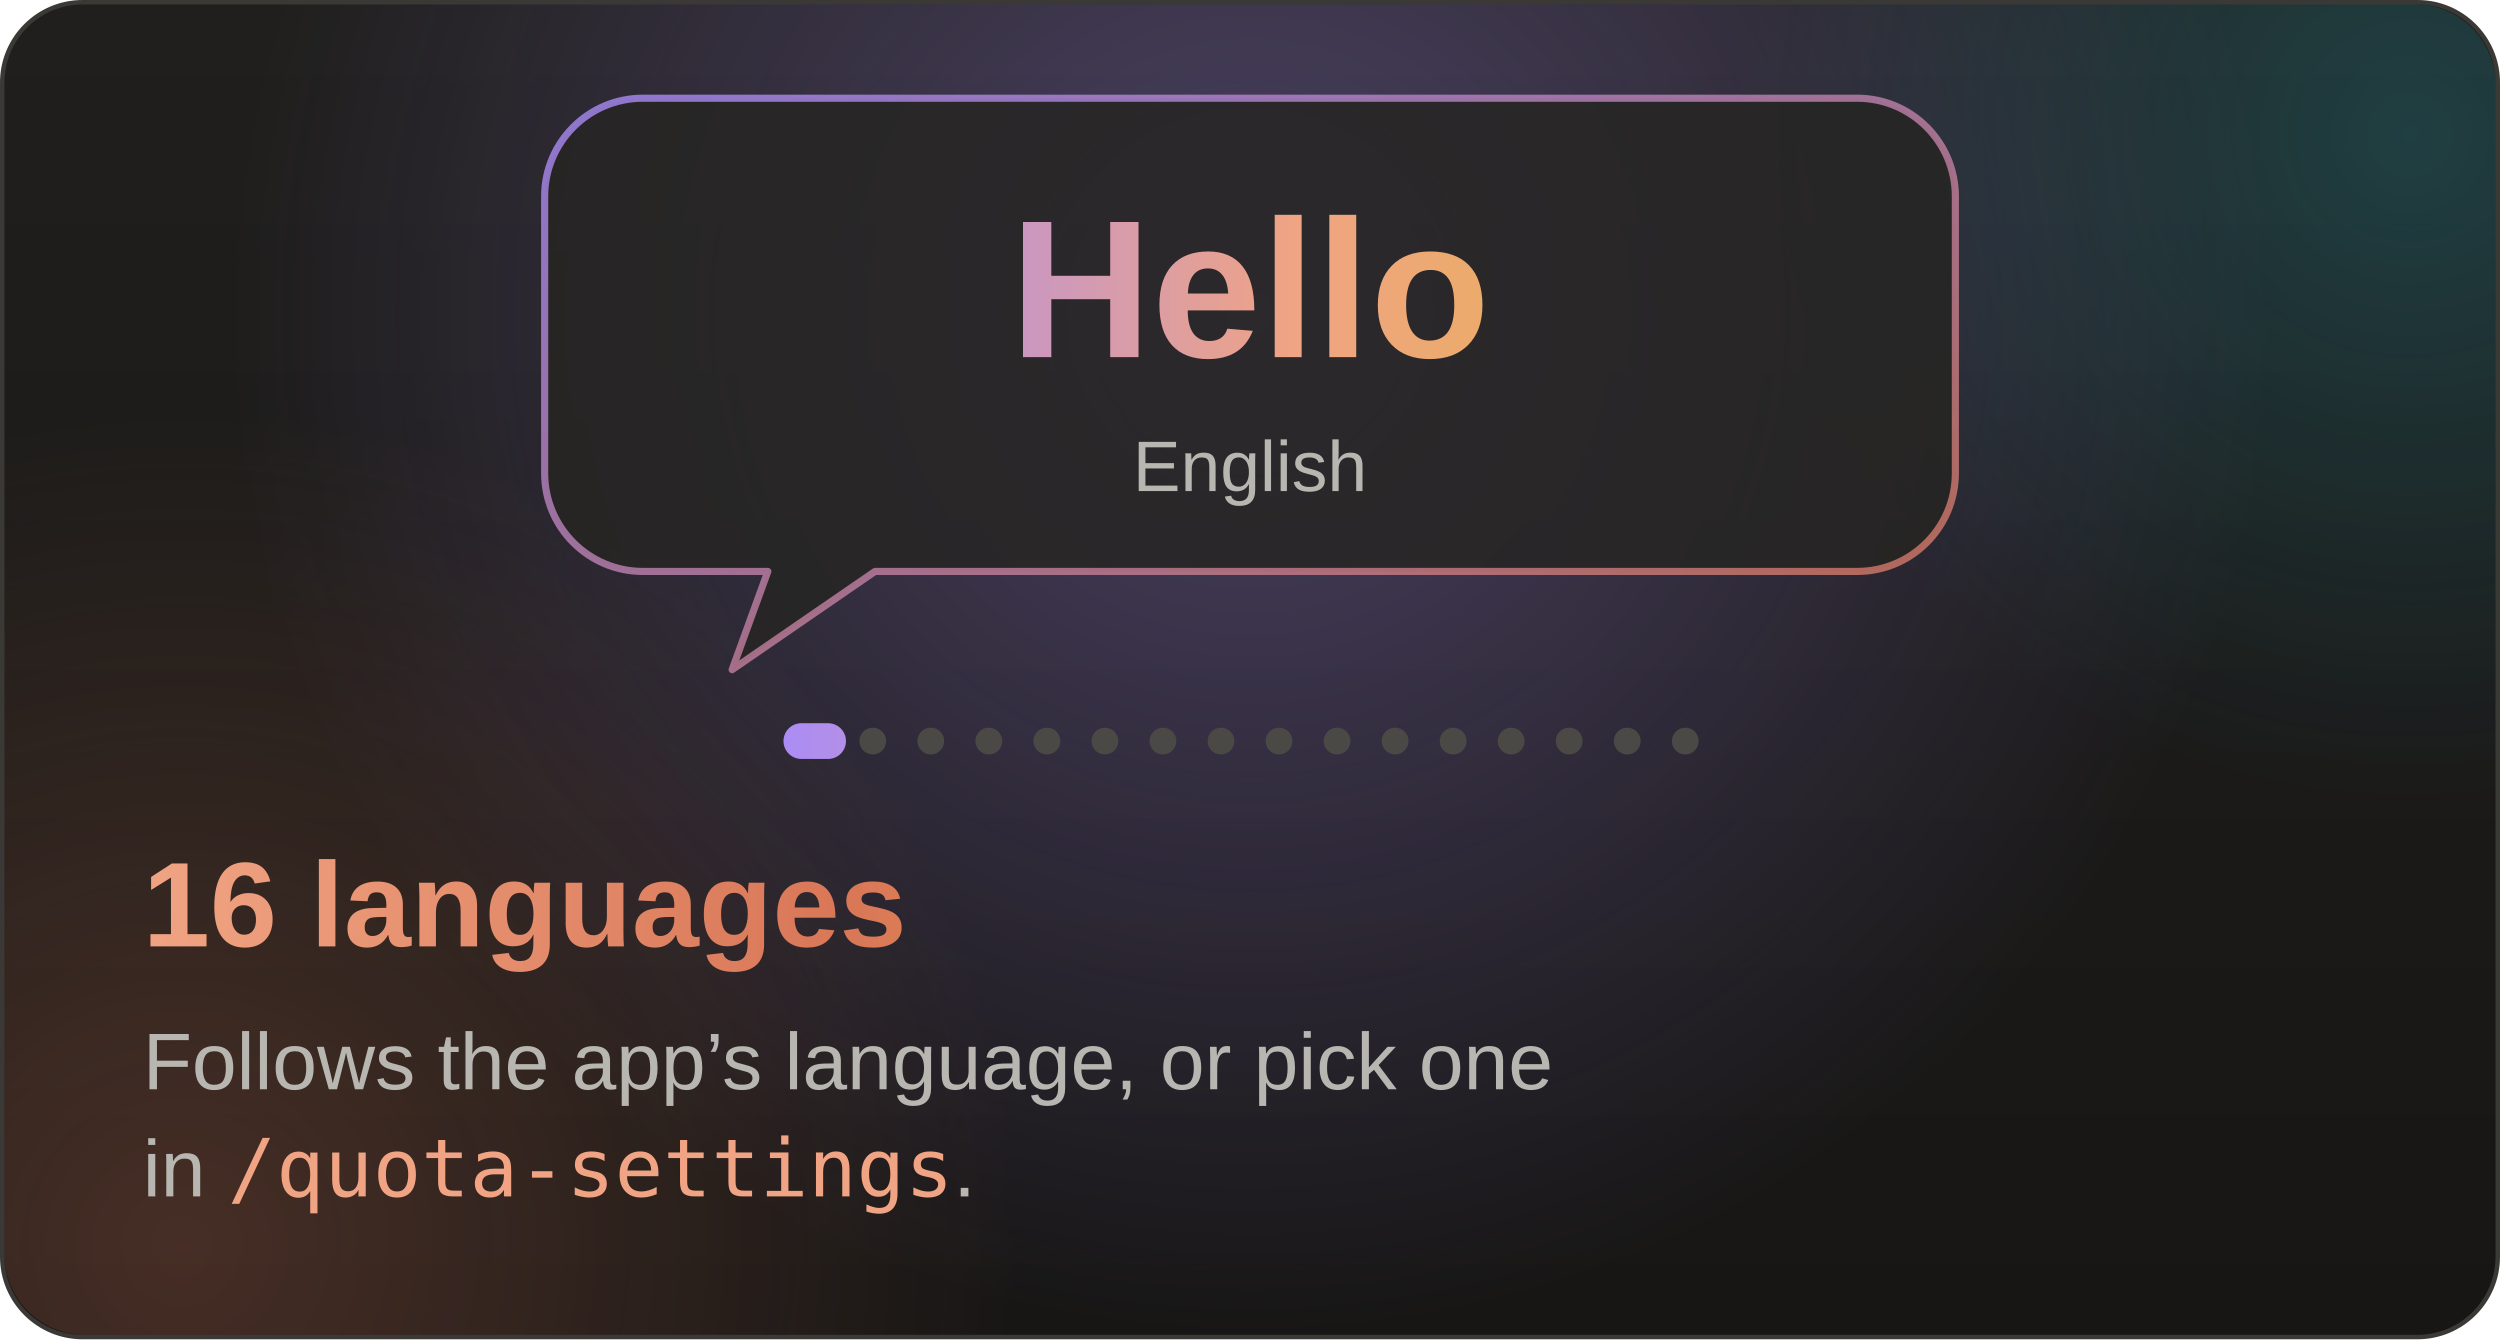
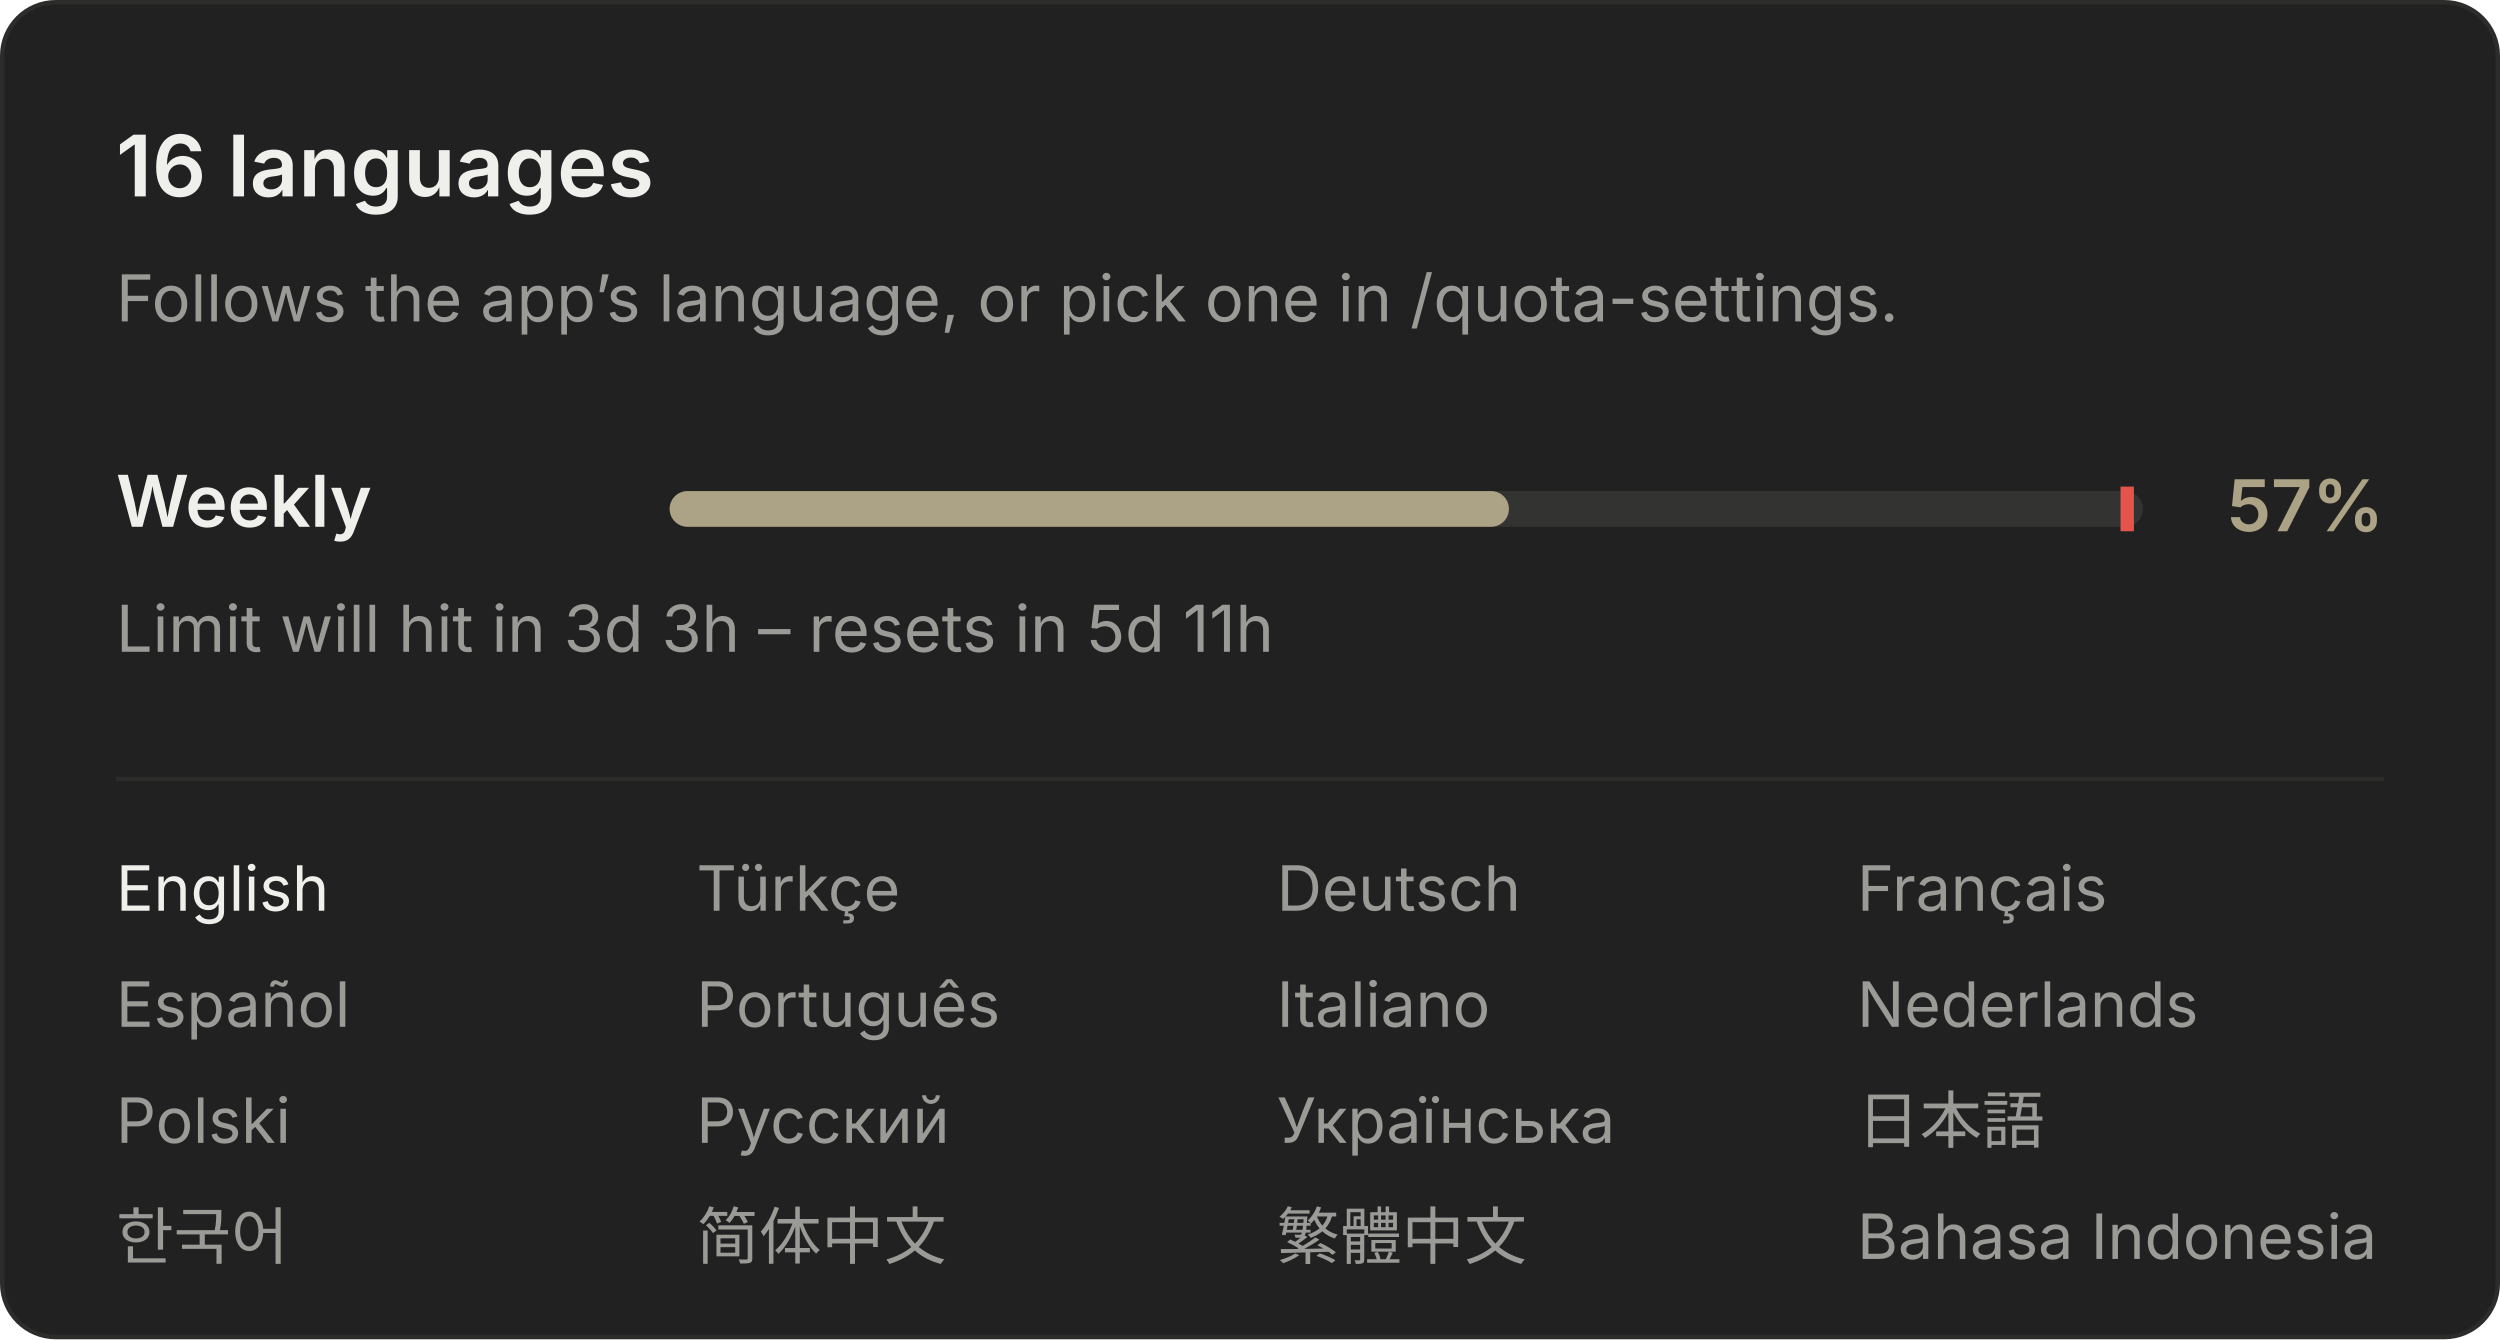
- <svg xmlns="http://www.w3.org/2000/svg" width="560" height="300" viewBox="0 0 560 300" font-family="-apple-system, BlinkMacSystemFont, 'Segoe UI', 'Helvetica Neue', Arial, sans-serif">
+ <svg xmlns="http://www.w3.org/2000/svg" width="560" height="300" viewBox="0 0 560 300" font-family="Inter, -apple-system, 'Segoe UI', Helvetica, Arial, sans-serif">
  <style>
- .blob{transform-box:fill-box;transform-origin:center;animation:drift 12s ease-in-out infinite alternate}
- .b1{animation-duration:10s;animation-delay:-4s}.b2{animation-duration:14s;animation-delay:-7s}
- @keyframes drift{0%{transform:translate(0,0) scale(1)}50%{transform:translate(28px,-14px) scale(1.12)}100%{transform:translate(-22px,12px) scale(.94)}}
- .sheen{animation:sheen 7s ease-in-out infinite}
- @keyframes sheen{0%{transform:translateX(0)}45%,100%{transform:translateX(620px)}}
- 
- .w{opacity:0;animation:w 11.2s ease-in-out infinite both -0.3s}.w0{opacity:1}
- @keyframes w{0%{opacity:0;transform:translateY(12px)}1.6%,5.4%{opacity:1;transform:translateY(0)}7%,100%{opacity:0;transform:translateY(-12px)}}
- .act{animation:act 11.2s steps(16,end) infinite -0.3s}
- @keyframes act{to{transform:translateX(208px)}}
- 
- @media (prefers-reduced-motion:reduce){*{animation:none!important}}</style>
-   <defs>
-     <linearGradient id="card" x1="0" y1="0" x2="0" y2="1">
-       <stop offset="0" stop-color="#201f1d" />
-       <stop offset="1" stop-color="#171615" />
-     </linearGradient>
-     <clipPath id="cc">
-       <rect x="1" y="1" width="558" height="298" rx="18" />
-     </clipPath>
-     <linearGradient id="tg" x1="32" y1="0" x2="380" y2="0" gradientUnits="userSpaceOnUse">
-       <stop offset="0" stop-color="#f0a483" />
-       <stop offset=".45" stop-color="#d97757" />
-       <stop offset="1" stop-color="#e5b54a" />
-     </linearGradient>
-     <linearGradient id="sh" x1="0" y1="0" x2="1" y2="0">
-       <stop offset="0" stop-color="#fff" stop-opacity="0" />
-       <stop offset=".5" stop-color="#fff" stop-opacity=".5" />
-       <stop offset="1" stop-color="#fff" stop-opacity="0" />
-     </linearGradient>
-     <linearGradient id="gloss" x1="0" y1="0" x2="0" y2="1">
-       <stop offset="0" stop-color="#fff" stop-opacity=".3" />
-       <stop offset=".6" stop-color="#fff" stop-opacity="0" />
-     </linearGradient>
-     <clipPath id="tc">
-       <text x="32" y="212" font-size="27" font-weight="700">16 languages</text>
-     </clipPath>
-     <radialGradient id="bl0">
-       <stop offset="0" stop-color="#a78bfa" stop-opacity="0.32" />
-       <stop offset="1" stop-color="#a78bfa" stop-opacity="0" />
-     </radialGradient>
-     <radialGradient id="bl1">
-       <stop offset="0" stop-color="#d97757" stop-opacity="0.24" />
-       <stop offset="1" stop-color="#d97757" stop-opacity="0" />
-     </radialGradient>
-     <radialGradient id="bl2">
-       <stop offset="0" stop-color="#22d3ee" stop-opacity="0.18" />
-       <stop offset="1" stop-color="#22d3ee" stop-opacity="0" />
-     </radialGradient>
-     <linearGradient id="wg" x1="170" y1="0" x2="390" y2="0" gradientUnits="userSpaceOnUse">
-       <stop offset="0" stop-color="#a78bfa" />
-       <stop offset=".55" stop-color="#f0a483" />
-       <stop offset="1" stop-color="#e5b54a" />
-     </linearGradient>
-     <linearGradient id="bs" x1="0" y1="0" x2="1" y2="1">
-       <stop offset="0" stop-color="#a78bfa" stop-opacity=".8" />
-       <stop offset="1" stop-color="#d97757" stop-opacity=".8" />
-     </linearGradient>
-   </defs>
-   <rect x=".5" y=".5" width="559" height="299" rx="18" fill="url(#card)" stroke="#3a3936" />
-   <g clip-path="url(#cc)">
-     <circle class="blob b0" cx="280" cy="70" r="230" fill="url(#bl0)" />
-     <circle class="blob b1" cx="40" cy="280" r="190" fill="url(#bl1)" />
-     <circle class="blob b2" cx="540" cy="30" r="150" fill="url(#bl2)" />
+ .grow{transform-box:fill-box;transform-origin:left center;animation:grow 12s cubic-bezier(.2,.7,.2,1) infinite}
+ .tick{animation:tick 12s cubic-bezier(.2,.7,.2,1) infinite}
+ .w0{animation:w0 12s ease infinite}
+ .w{opacity:0;animation:w 12s ease infinite}
+ .n0{animation:n0 12s ease infinite}
+ .n{animation:n 12s ease infinite}
+ .k1{animation-delay:1.2s}.k2{animation-delay:2.7s}.k3{animation-delay:4.2s}.k4{animation-delay:5.7s}
+ .k5{animation-delay:7.2s}.k6{animation-delay:8.7s}.k7{animation-delay:10.2s}
+ @keyframes grow{0%{transform:scaleX(0)}12%,100%{transform:scaleX(1)}}
+ @keyframes tick{0%,8%{opacity:0}16%,100%{opacity:1}}
+ @keyframes w0{0%,10%{opacity:1}12.5%,97.5%{opacity:0}100%{opacity:1}}
+ @keyframes w{0%{opacity:0}2.5%,12.5%{opacity:1}15%,100%{opacity:0}}
+ @keyframes n0{0%,10%{fill:#efefec}12.5%,97.5%{fill:#9a9a96}100%{fill:#efefec}}
+ @keyframes n{0%{fill:#9a9a96}2.5%,12.5%{fill:#efefec}15%,100%{fill:#9a9a96}}
+ @media (prefers-reduced-motion:reduce){.grow,.tick,.w0,.w,.n0,.n{animation:none}}
+ </style>
+   <rect x=".5" y=".5" width="559" height="299" rx="12" fill="#212121" stroke="#2c2c2b" />
+   <text x="26" y="44" fill="#efefec" font-size="19" font-weight="600">16 languages</text>
+   <text x="26" y="72" fill="#9a9a96" font-size="14.5">Follows the app’s language, or pick one in /quota-settings.</text>
+   <rect x="150" y="110" width="330" height="8" rx="4" fill="#333332" />
+   <rect class="grow" x="150" y="110" width="188" height="8" rx="4" fill="#aca285" />
+   <rect class="tick" x="475" y="109" width="3" height="10" fill="#e5534b" />
+   <text x="534" y="119" fill="#aca285" font-size="16" font-weight="600" text-anchor="end">57%</text>
+   <g fill="#efefec" font-size="16" font-weight="600">
+     <g class="w0">
+       <text x="26" y="118">Weekly</text>
+       <text x="26" y="146" fill="#9a9a96" font-size="14.5" font-weight="400">Limit will hit in 3d 3h – resets in 5d 11h</text>
+     </g>
+     <g class="w k1">
+       <text x="26" y="118">Haftalık</text>
+       <text x="26" y="146" fill="#9a9a96" font-size="14.5" font-weight="400">Limit 3d 3h içinde dolacak – 5d 11h sonra sıfırlanır</text>
+     </g>
+     <g class="w k2">
+       <text x="26" y="118">Wöchentlich</text>
+       <text x="26" y="146" fill="#9a9a96" font-size="14.5" font-weight="400">Limit erreicht in 3d 3h – Reset in 5d 11h</text>
+     </g>
+     <g class="w k3">
+       <text x="26" y="118">Hebdo</text>
+       <text x="26" y="146" fill="#9a9a96" font-size="14.5" font-weight="400">Limite atteinte dans 3d 3h – réinitialisation dans 5d 11h</text>
+     </g>
+     <g class="w k4">
+       <text x="26" y="118">Неделя</text>
+       <text x="26" y="146" fill="#9a9a96" font-size="14.5" font-weight="400">Лимит закончится через 3d 3h – сброс через 5d 11h</text>
+     </g>
+     <g class="w k5">
+       <text x="26" y="118">週間</text>
+       <text x="26" y="146" fill="#9a9a96" font-size="14.5" font-weight="400">3d 3h後に上限 – 5d 11h後にリセット</text>
+     </g>
+     <g class="w k6">
+       <text x="26" y="118">주간</text>
+       <text x="26" y="146" fill="#9a9a96" font-size="14.5" font-weight="400">3d 3h 후 한도 도달 – 5d 11h 후 초기화</text>
+     </g>
+     <g class="w k7">
+       <text x="26" y="118">每周</text>
+       <text x="26" y="146" fill="#9a9a96" font-size="14.5" font-weight="400">3d 3h后达到上限 – 5d 11h后重置</text>
+     </g>
  </g>
-   <path d="M144 22 H416 A22 22 0 0 1 438 44 V106 A22 22 0 0 1 416 128 H196 L164 150 L172 128 H144 A22 22 0 0 1 122 106 V44 A22 22 0 0 1 144 22 Z" fill="#262523" fill-opacity=".85" stroke="url(#bs)" stroke-width="1.6" stroke-linejoin="round" />
-   <g class="w w0" style="animation-delay:-0.3s">
-     <text x="280" y="80" text-anchor="middle" font-size="44" font-weight="700" fill="url(#wg)">Hello</text>
-     <text x="280" y="110" text-anchor="middle" font-size="16" fill="#b8b6b0">English</text>
+   <rect x="26" y="174" width="508" height="1" fill="#2c2c2b" />
+   <g font-size="14">
+     <text class="n0" x="26" y="204" fill="#efefec">English</text>
+     <text class="n k1" x="156" y="204" fill="#9a9a96">Türkçe</text>
+     <text class="n k2" x="286" y="204" fill="#9a9a96">Deutsch</text>
+     <text class="n k3" x="416" y="204" fill="#9a9a96">Français</text>
+     <text x="26" y="230" fill="#9a9a96">Español</text>
+     <text x="156" y="230" fill="#9a9a96">Português</text>
+     <text x="286" y="230" fill="#9a9a96">Italiano</text>
+     <text x="416" y="230" fill="#9a9a96">Nederlands</text>
+     <text x="26" y="256" fill="#9a9a96">Polski</text>
+     <text class="n k4" x="156" y="256" fill="#9a9a96">Русский</text>
+     <text x="286" y="256" fill="#9a9a96">Українська</text>
+     <text class="n k5" x="416" y="256" fill="#9a9a96">日本語</text>
+     <text class="n k6" x="26" y="282" fill="#9a9a96">한국어</text>
+     <text class="n k7" x="156" y="282" fill="#9a9a96">简体中文</text>
+     <text x="286" y="282" fill="#9a9a96">繁體中文</text>
+     <text x="416" y="282" fill="#9a9a96">Bahasa Indonesia</text>
  </g>
-   <g class="w w1" style="animation-delay:0.4s">
-     <text x="280" y="80" text-anchor="middle" font-size="44" font-weight="700" fill="url(#wg)">Merhaba</text>
-     <text x="280" y="110" text-anchor="middle" font-size="16" fill="#b8b6b0">Türkçe</text>
-   </g>
-   <g class="w w2" style="animation-delay:1.1s">
-     <text x="280" y="80" text-anchor="middle" font-size="44" font-weight="700" fill="url(#wg)">Hallo</text>
-     <text x="280" y="110" text-anchor="middle" font-size="16" fill="#b8b6b0">Deutsch</text>
-   </g>
-   <g class="w w3" style="animation-delay:1.8s">
-     <text x="280" y="80" text-anchor="middle" font-size="44" font-weight="700" fill="url(#wg)">Bonjour</text>
-     <text x="280" y="110" text-anchor="middle" font-size="16" fill="#b8b6b0">Français</text>
-   </g>
-   <g class="w w4" style="animation-delay:2.5s">
-     <text x="280" y="80" text-anchor="middle" font-size="44" font-weight="700" fill="url(#wg)">Hola</text>
-     <text x="280" y="110" text-anchor="middle" font-size="16" fill="#b8b6b0">Español</text>
-   </g>
-   <g class="w w5" style="animation-delay:3.2s">
-     <text x="280" y="80" text-anchor="middle" font-size="44" font-weight="700" fill="url(#wg)">Olá</text>
-     <text x="280" y="110" text-anchor="middle" font-size="16" fill="#b8b6b0">Português</text>
-   </g>
-   <g class="w w6" style="animation-delay:3.9s">
-     <text x="280" y="80" text-anchor="middle" font-size="44" font-weight="700" fill="url(#wg)">Ciao</text>
-     <text x="280" y="110" text-anchor="middle" font-size="16" fill="#b8b6b0">Italiano</text>
-   </g>
-   <g class="w w7" style="animation-delay:4.6s">
-     <text x="280" y="80" text-anchor="middle" font-size="44" font-weight="700" fill="url(#wg)">Hallo</text>
-     <text x="280" y="110" text-anchor="middle" font-size="16" fill="#b8b6b0">Nederlands</text>
-   </g>
-   <g class="w w8" style="animation-delay:5.3s">
-     <text x="280" y="80" text-anchor="middle" font-size="44" font-weight="700" fill="url(#wg)">Cześć</text>
-     <text x="280" y="110" text-anchor="middle" font-size="16" fill="#b8b6b0">Polski</text>
-   </g>
-   <g class="w w9" style="animation-delay:6.0s">
-     <text x="280" y="80" text-anchor="middle" font-size="44" font-weight="700" fill="url(#wg)">Привет</text>
-     <text x="280" y="110" text-anchor="middle" font-size="16" fill="#b8b6b0">Русский</text>
-   </g>
-   <g class="w w10" style="animation-delay:6.7s">
-     <text x="280" y="80" text-anchor="middle" font-size="44" font-weight="700" fill="url(#wg)">Привіт</text>
-     <text x="280" y="110" text-anchor="middle" font-size="16" fill="#b8b6b0">Українська</text>
-   </g>
-   <g class="w w11" style="animation-delay:7.4s">
-     <text x="280" y="80" text-anchor="middle" font-size="44" font-weight="700" fill="url(#wg)">こんにちは</text>
-     <text x="280" y="110" text-anchor="middle" font-size="16" fill="#b8b6b0">日本語</text>
-   </g>
-   <g class="w w12" style="animation-delay:8.1s">
-     <text x="280" y="80" text-anchor="middle" font-size="44" font-weight="700" fill="url(#wg)">안녕하세요</text>
-     <text x="280" y="110" text-anchor="middle" font-size="16" fill="#b8b6b0">한국어</text>
-   </g>
-   <g class="w w13" style="animation-delay:8.8s">
-     <text x="280" y="80" text-anchor="middle" font-size="44" font-weight="700" fill="url(#wg)">你好</text>
-     <text x="280" y="110" text-anchor="middle" font-size="16" fill="#b8b6b0">简体中文</text>
-   </g>
-   <g class="w w14" style="animation-delay:9.5s">
-     <text x="280" y="80" text-anchor="middle" font-size="44" font-weight="700" fill="url(#wg)">你好</text>
-     <text x="280" y="110" text-anchor="middle" font-size="16" fill="#b8b6b0">繁體中文</text>
-   </g>
-   <g class="w w15" style="animation-delay:10.2s">
-     <text x="280" y="80" text-anchor="middle" font-size="44" font-weight="700" fill="url(#wg)">Halo</text>
-     <text x="280" y="110" text-anchor="middle" font-size="16" fill="#b8b6b0">Bahasa Indonesia</text>
-   </g>
-   <circle cx="182.5" cy="166" r="3" fill="#4a4946" />
-   <circle cx="195.5" cy="166" r="3" fill="#4a4946" />
-   <circle cx="208.5" cy="166" r="3" fill="#4a4946" />
-   <circle cx="221.5" cy="166" r="3" fill="#4a4946" />
-   <circle cx="234.5" cy="166" r="3" fill="#4a4946" />
-   <circle cx="247.5" cy="166" r="3" fill="#4a4946" />
-   <circle cx="260.5" cy="166" r="3" fill="#4a4946" />
-   <circle cx="273.5" cy="166" r="3" fill="#4a4946" />
-   <circle cx="286.5" cy="166" r="3" fill="#4a4946" />
-   <circle cx="299.5" cy="166" r="3" fill="#4a4946" />
-   <circle cx="312.5" cy="166" r="3" fill="#4a4946" />
-   <circle cx="325.5" cy="166" r="3" fill="#4a4946" />
-   <circle cx="338.5" cy="166" r="3" fill="#4a4946" />
-   <circle cx="351.5" cy="166" r="3" fill="#4a4946" />
-   <circle cx="364.5" cy="166" r="3" fill="#4a4946" />
-   <circle cx="377.5" cy="166" r="3" fill="#4a4946" />
-   <rect class="act" x="175.5" y="162" width="14" height="8" rx="4" fill="url(#wg)" />
-   <text x="32" y="212" font-size="27" font-weight="700" fill="url(#tg)">16 languages</text>
-   <g clip-path="url(#tc)">
-     <rect class="sheen" x="-140" y="180" width="120" height="40" fill="url(#sh)" style="animation-delay:6.0s" />
-   </g>
-   <text x="32" y="244" font-size="18" fill="#b8b6b0">Follows the app’s language, or pick one</text>
-   <text x="32" y="268" font-size="18" fill="#b8b6b0">in <tspan font-family="ui-monospace, SFMono-Regular, Menlo, Consolas, monospace" fill="#f0a483">/quota-settings</tspan>.</text>
</svg>
